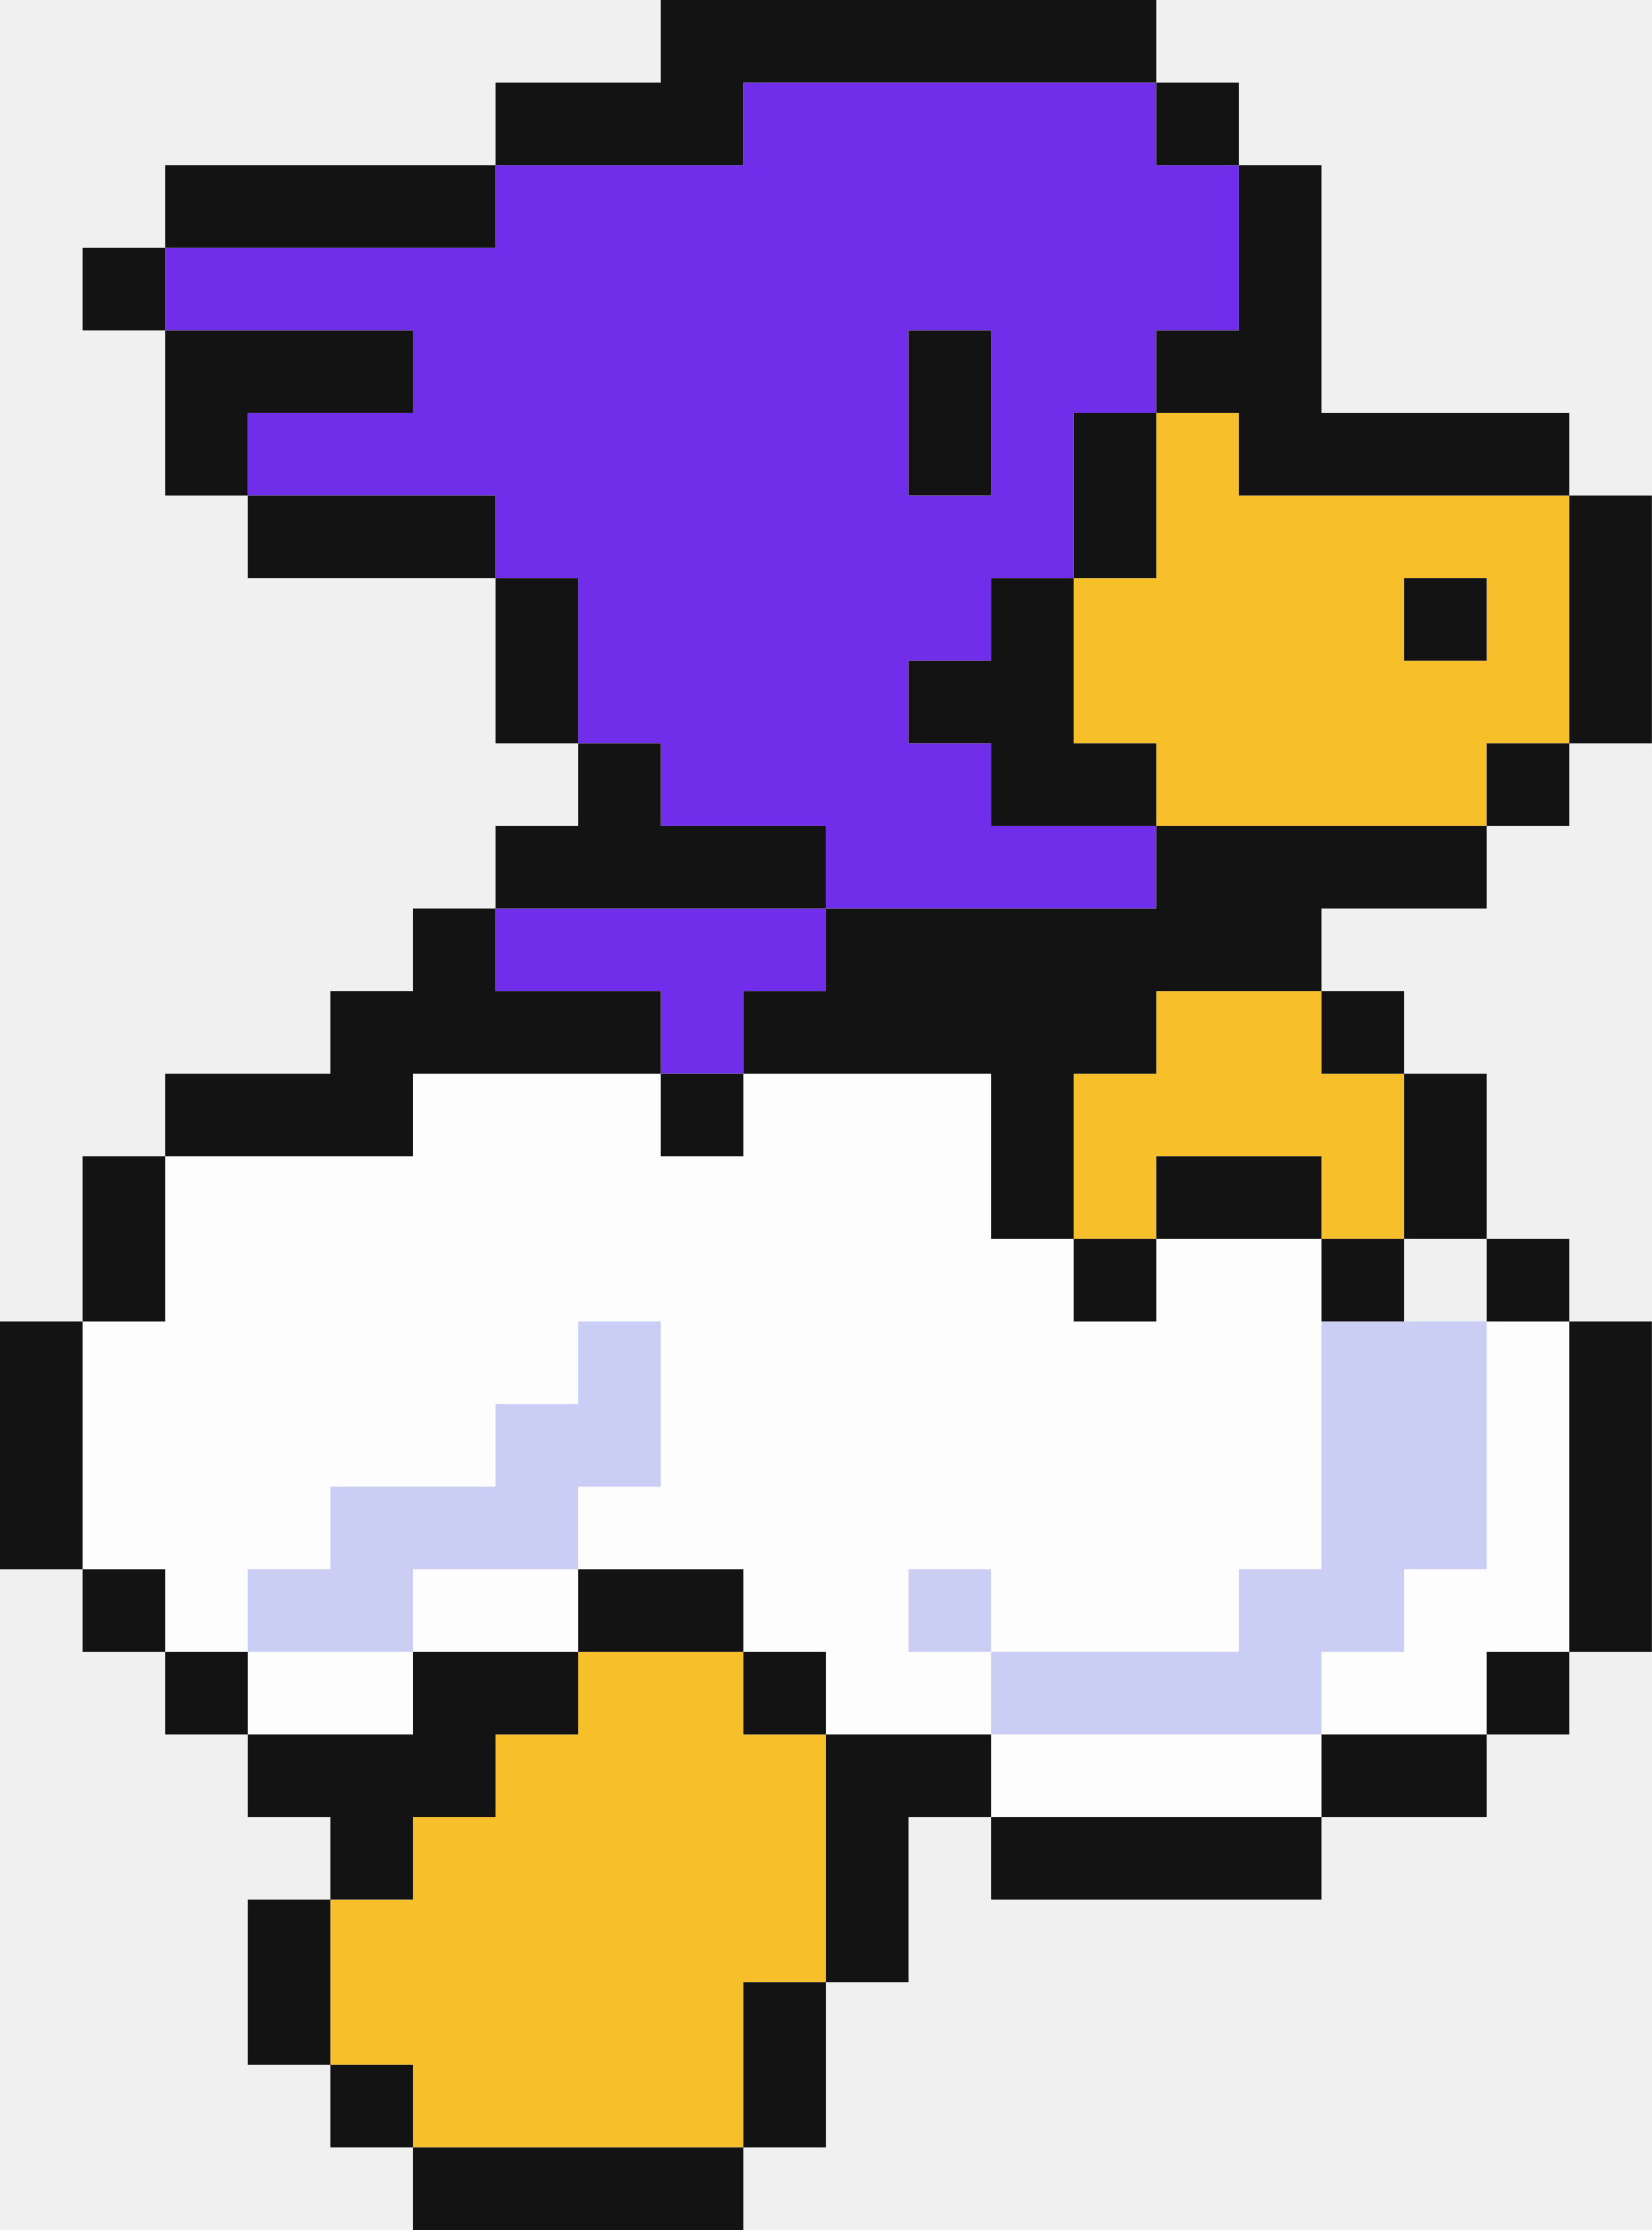
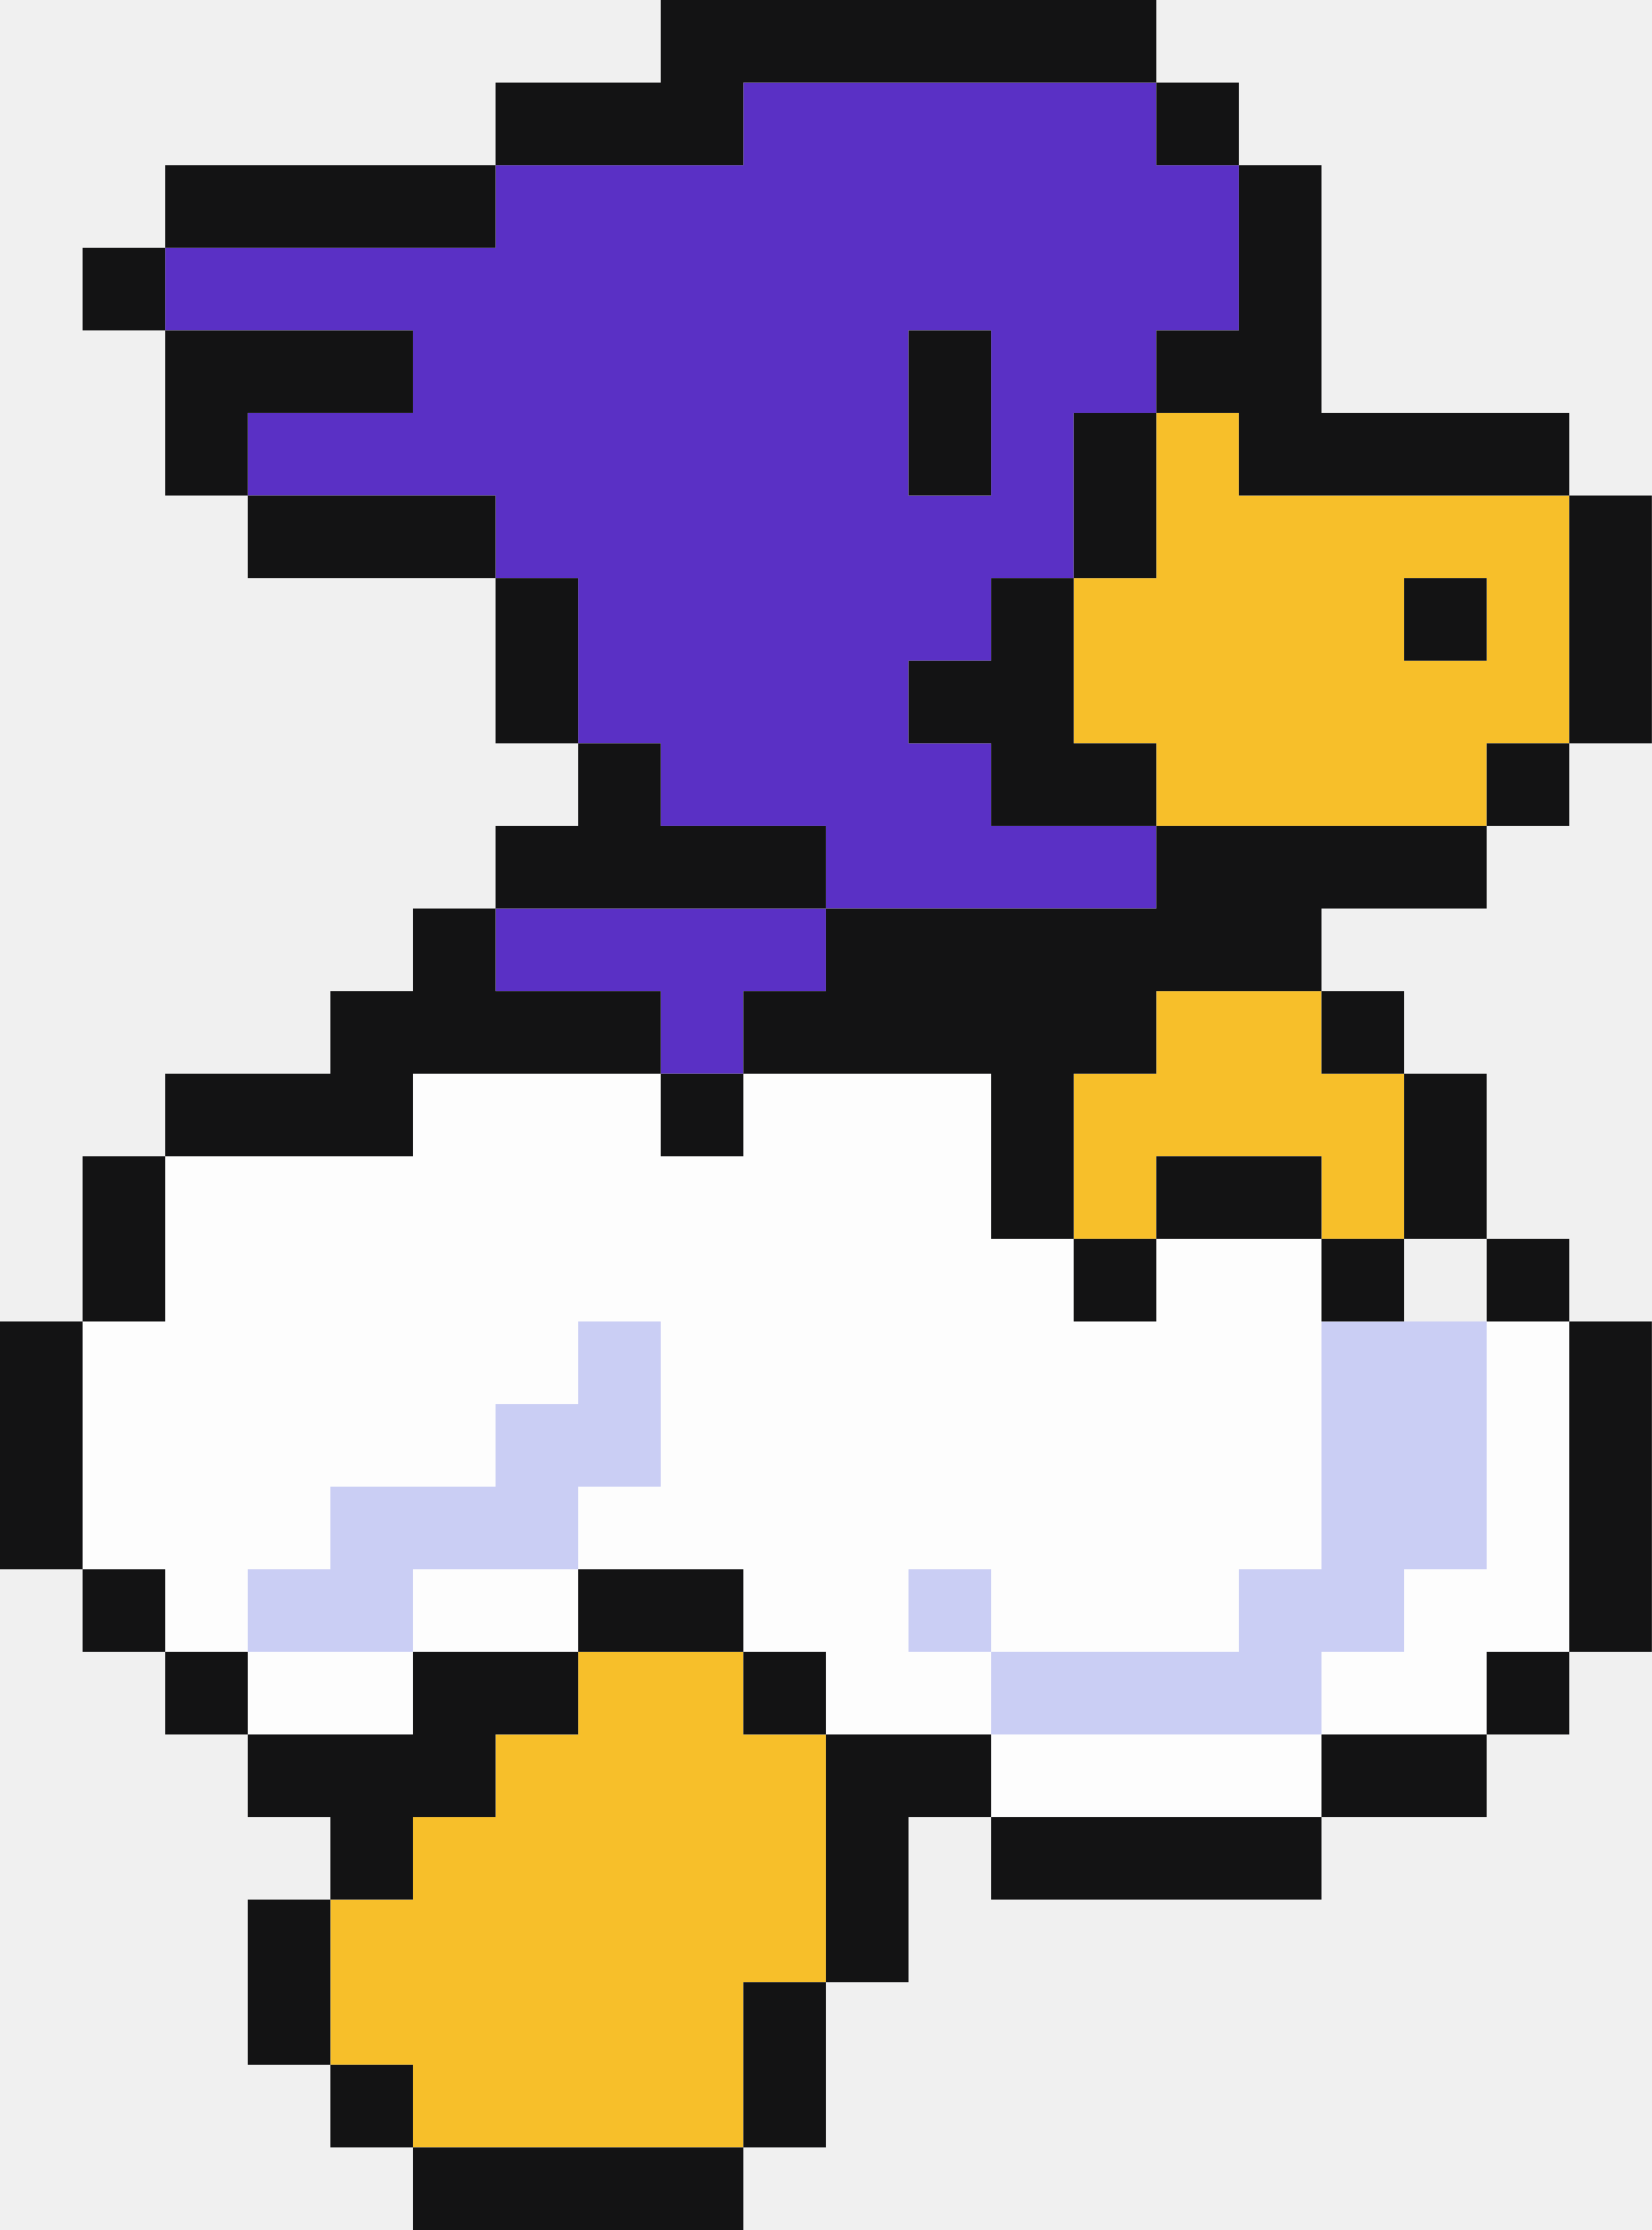
<svg xmlns="http://www.w3.org/2000/svg" width="320" height="432" viewBox="0 0 320 432" fill="none">
  <g clip-path="url(#clip0)">
    <path fill-rule="evenodd" clip-rule="evenodd" d="M128 320H112V336H96V352H80V368H64V384V400H80V416H96H112H128H144V400V384H160V368V352V336H144V320H128Z" fill="#F7BF2A" />
    <path fill-rule="evenodd" clip-rule="evenodd" d="M96 208H80V224H64H48H32V240V256H16V272V288V304H32V320H48V336H64H80V320H96H112V304H128H144V320H160V336H176H192V352H208H224H240H256V336H272H288V320H304V304V288V272V256H288V240H272V240.081H271.842V256H256V240H240H224V256H208V240H192V224V208H176H160H144V224H128V208H112H96ZM271.842 256V256.081H272H287.842V256V240.081H272V256H271.842Z" fill="#FDFDFD" />
    <path fill-rule="evenodd" clip-rule="evenodd" d="M224 192H240H256V208H272V224V240H256V224H240H224V240H208V224V208H224V192Z" fill="#F7BF2A" />
    <path fill-rule="evenodd" clip-rule="evenodd" d="M224 80H240V96H256H272H288H304V112V128V144H288V160H272H256H240H224V144H208V128V112H224V96V80ZM272 128H288V112H272V128Z" fill="#F7BF2A" />
-     <path fill-rule="evenodd" clip-rule="evenodd" d="M144 16H160H176H192H208H224V32H240V48V64H224V80H208V96V112H192V128H176V144H192V160H208H224V176H208H192H176H160V160H144H128V144H112V128V112H96V96H80H64H48V80H64H80V64H64H48H32V48H48H64H80H96V32H112H128H144V16ZM160 176V192H144V208H128V192H112H96V176H112H128H144H160ZM192 64V80V96H176V80V64H192Z" fill="#702eea" />
+     <path fill-rule="evenodd" clip-rule="evenodd" d="M144 16H160H176H192H208H224V32H240V48V64H224V80H208V96V112H192V128H176V144H192V160H208H224V176H208H192H176H160V160H144H128V144H112V128V112H96V96H80H64H48V80H64H80V64H64H48H32V48H48H64H80H96V32H112H128H144V16ZM160 176V192H144V208H128V192H112H96V176H112H128H144H160ZM192 64V80V96H176V80V64H192Z" fill="#5a30c5" />
    <path fill-rule="evenodd" clip-rule="evenodd" d="M272 256H256V272V288V304H240V320H224H208H192V304H176V320H192V336H208H224H240H256V320H272V304H288V288V272V256H272ZM96 272H112V256H128V272V288H112V304H96H80V320H64H48V304H64V288H80H96V272Z" fill="#CACEF4" />
    <path fill-rule="evenodd" clip-rule="evenodd" d="M128 0H144H160H176H192H208H224V16H208H192H176H160H144V32H128H112H96V16H112H128V0ZM32 48V32H48H64H80H96V48H80H64H48H32ZM32 64H16V48H32V64ZM48 96H32V80V64H48H64H80V80H64H48V96ZM96 112H80H64H48V96H64H80H96V112ZM112 144H96V128V112H112V128V144ZM160 176V160H144H128V144H112V160H96V176H80V192H64V208H48H32V224H16V240V256H0V272V288V304H16V320H32V336H48V352H64V368H48V384V400H64V416H80V432H96H112H128H144V416H160V400V384H176V368V352H192V368H208H224H240H256V352H272H288V336H304V320H320V304V288V272V256H304V240H288V224V208H272V192H256V176H272H288V160H304V144H320V128V112V96H304V80H288H272H256V64V48V32H240V16H224V32H240V48V64H224V80H208V96V112H192V128H176V144H192V160H208H224V176H208H192H176H160ZM144 208V192H160V176H144H128H112H96V192H112H128V208H112H96H80V224H64H48H32V240V256H16V272V288V304H32V320H48V336H64H80V320H96H112V336H96V352H80V368H64V384V400H80V416H96H112H128H144V400V384H160V368V352V336H176H192V352H208H224H240H256V336H272H288V320H304V304V288V272V256H288V240H272V224V208H256V192H240H224V208H208V224V240H192V224V208H176H160H144ZM224 240V256H208V240H224ZM256 240H240H224V224H240H256V240ZM256 240V256H272V240H256ZM144 208H128V224H144V208ZM144 320V304H128H112V320H128H144ZM144 320V336H160V320H144ZM224 96V80H240V96H256H272H288H304V112V128V144H288V160H272H256H240H224V144H208V128V112H224V96ZM176 64H192V80V96H176V80V64ZM288 112H272V128H288V112Z" fill="#131314" />
  </g>
  <defs>
    <clipPath id="clip0">
      <rect width="320" height="432" fill="white" />
    </clipPath>
  </defs>
</svg>
